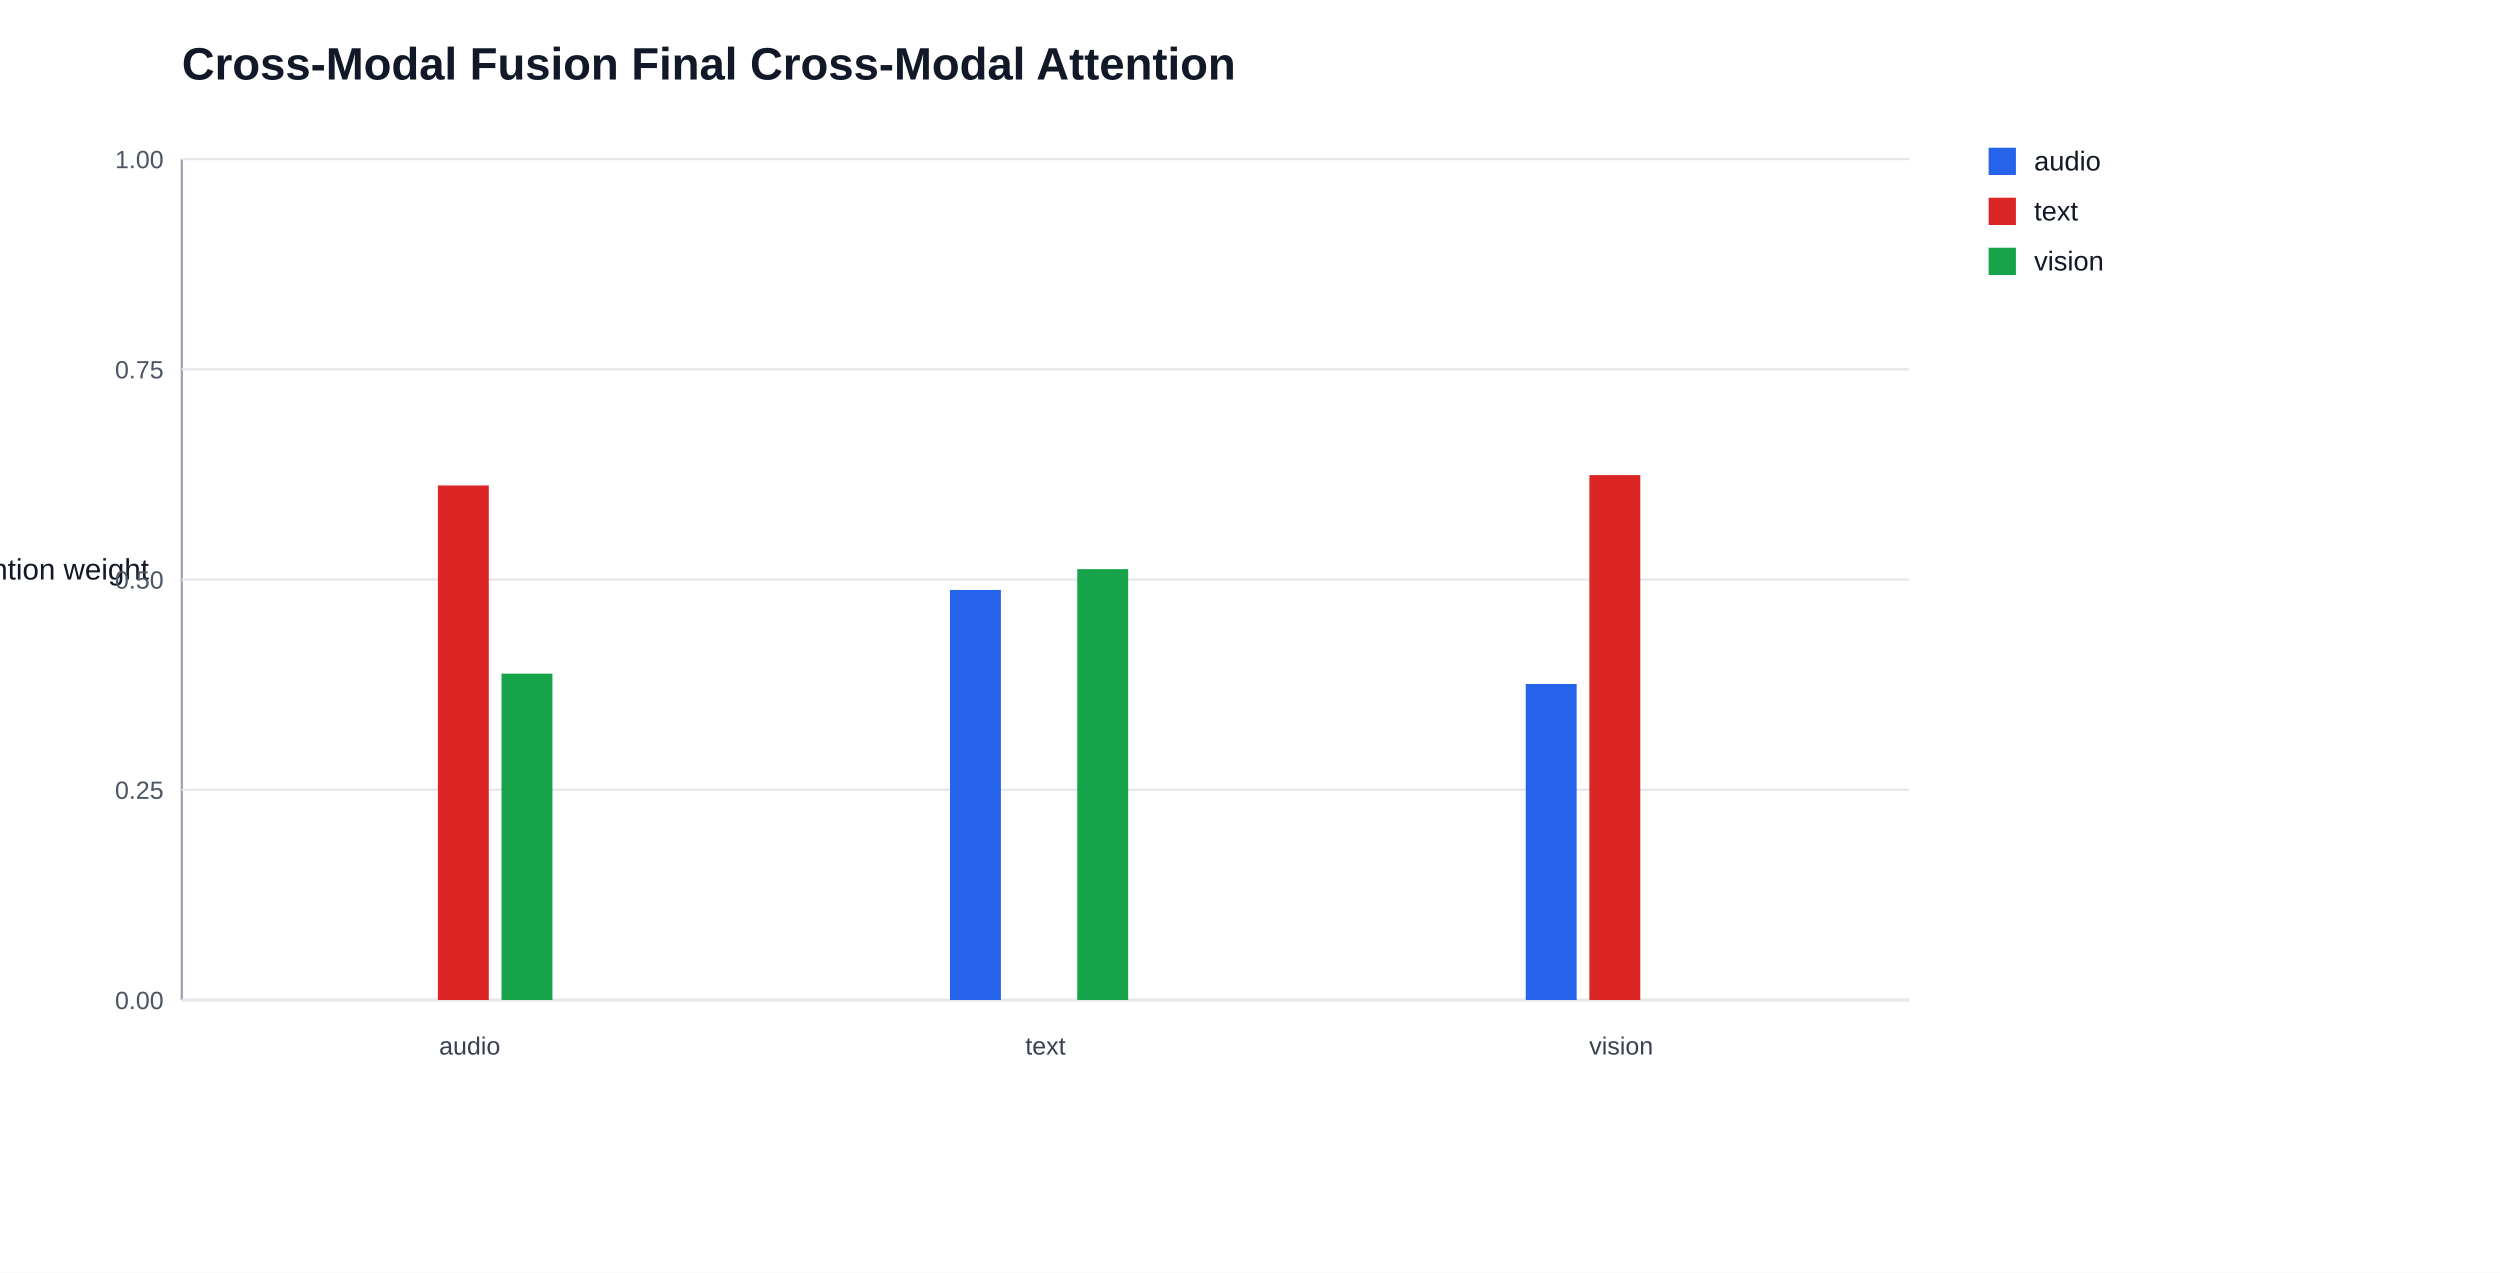
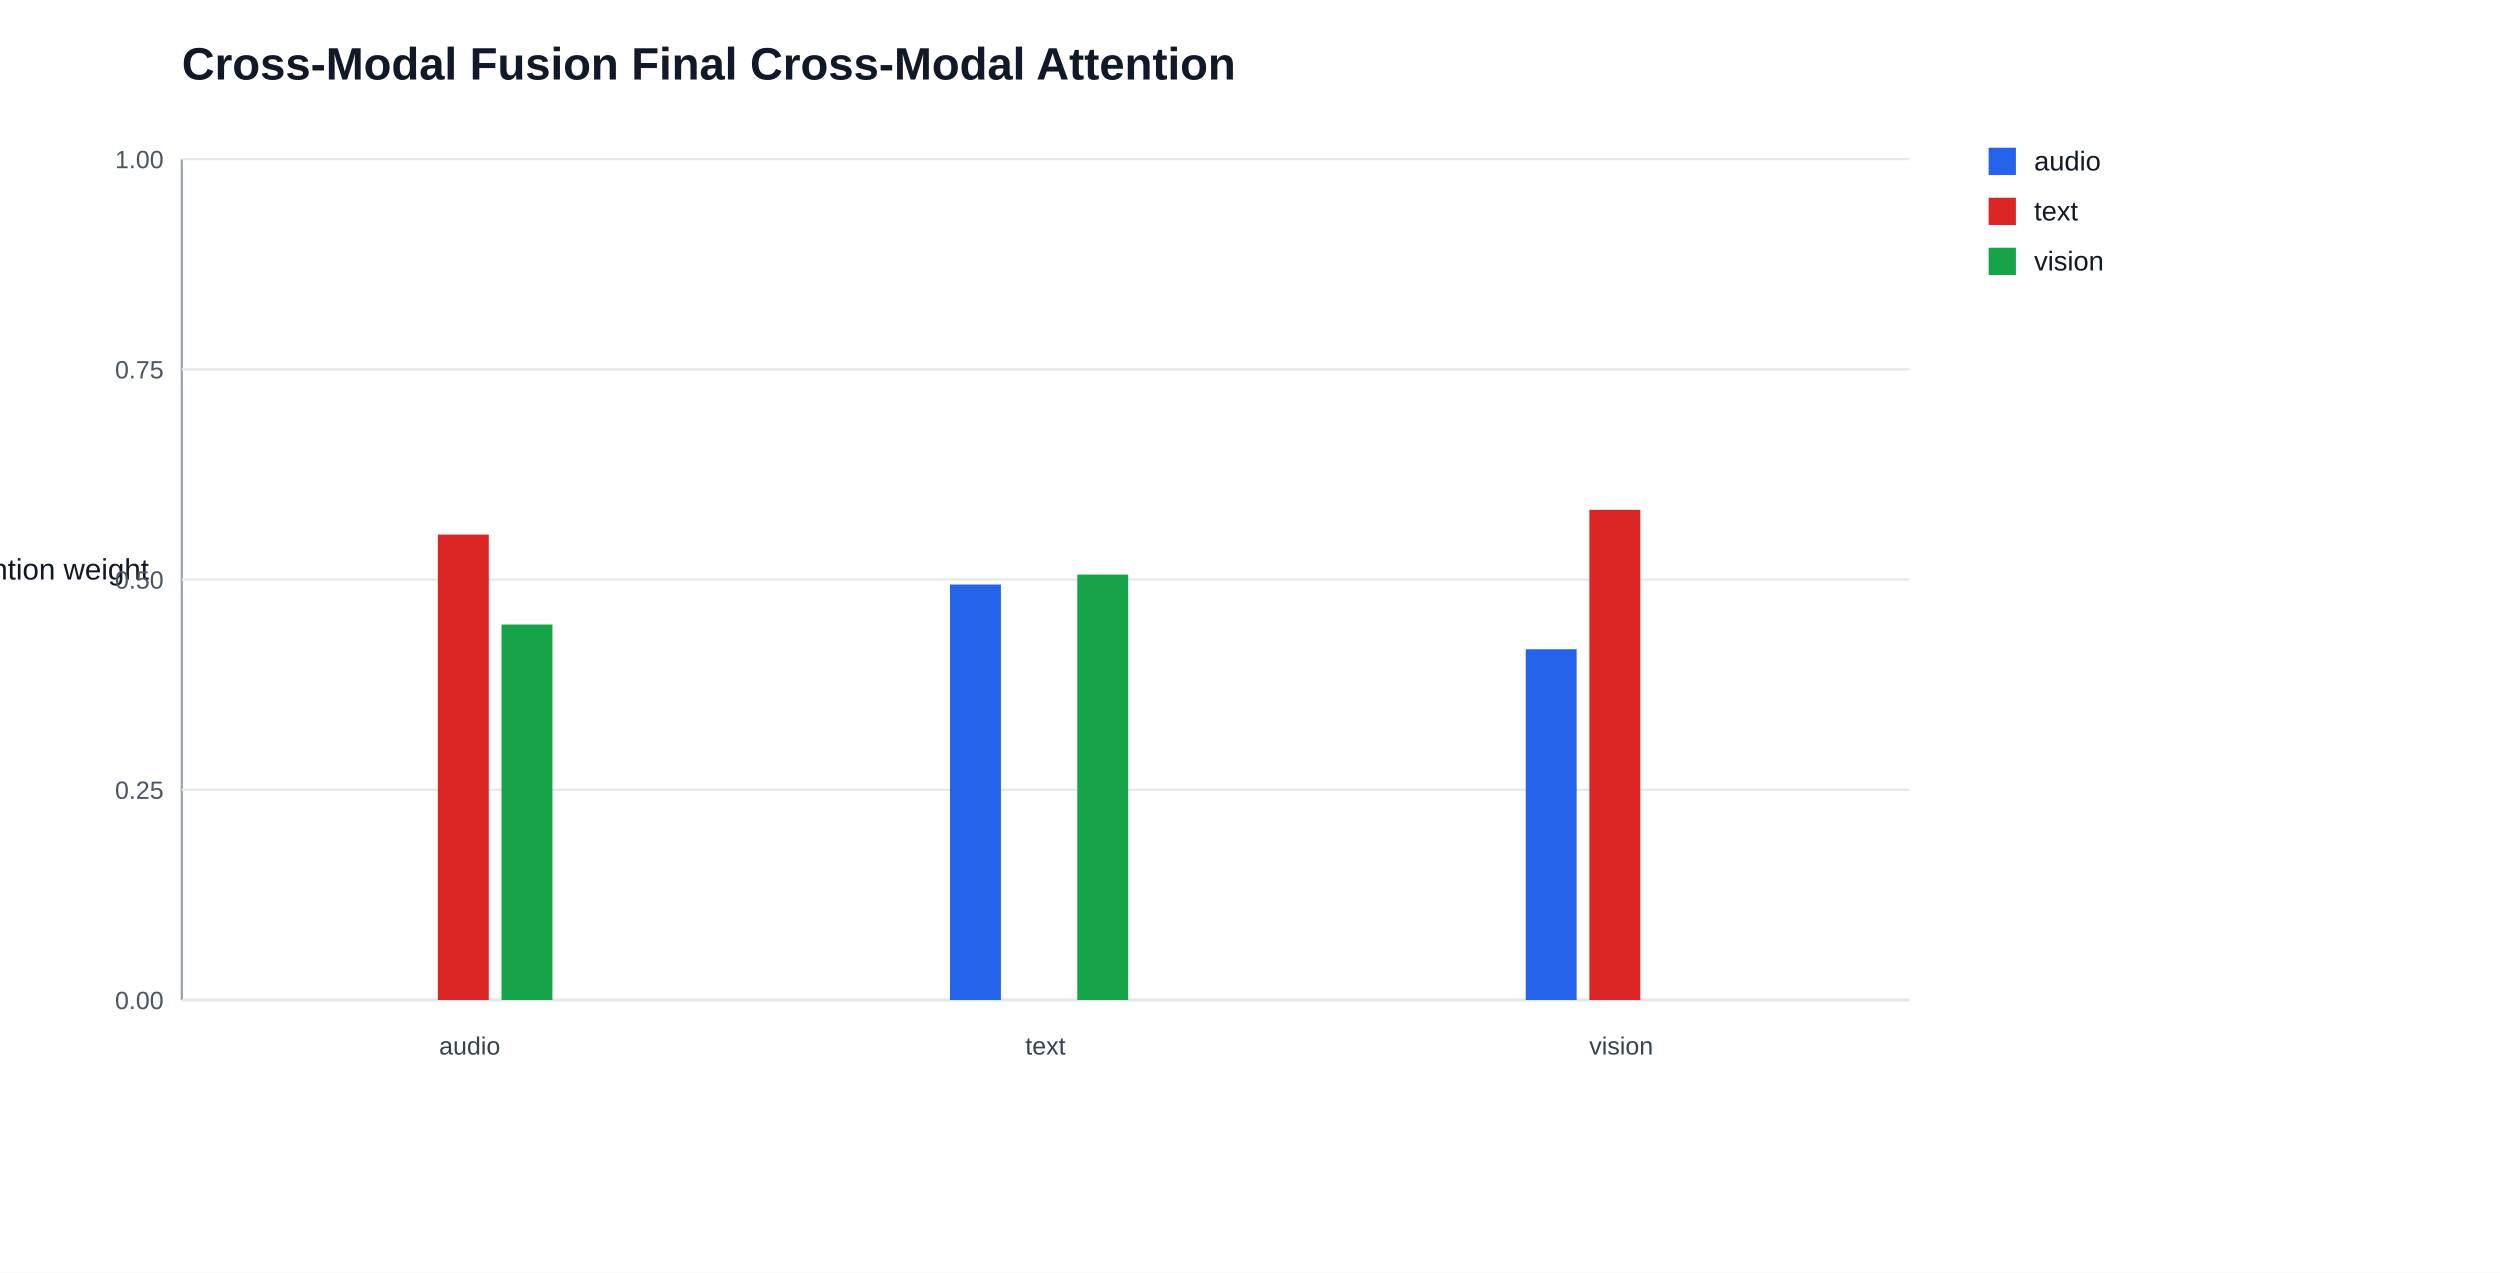
<svg xmlns="http://www.w3.org/2000/svg" width="1100" height="560" viewBox="0 0 1100 560" font-family="Arial, sans-serif">
  <rect width="100%" height="100%" fill="#ffffff" />
  <text x="80" y="35" font-size="20" font-weight="700" text-anchor="start" fill="#111827">Cross-Modal Fusion Final Cross-Modal Attention</text>
  <text x="20" y="255.0" font-size="13" font-weight="400" text-anchor="middle" fill="#111827">attention weight</text>
  <line x1="80" y1="70" x2="80" y2="440" stroke="#9ca3af" />
  <line x1="80" y1="440" x2="840" y2="440" stroke="#9ca3af" />
  <line x1="80" y1="440.0" x2="840" y2="440.0" stroke="#e5e7eb" />
  <text x="72" y="444.0" font-size="11" font-weight="400" text-anchor="end" fill="#4b5563">0.00</text>
  <line x1="80" y1="347.5" x2="840" y2="347.5" stroke="#e5e7eb" />
  <text x="72" y="351.5" font-size="11" font-weight="400" text-anchor="end" fill="#4b5563">0.25</text>
  <line x1="80" y1="255.0" x2="840" y2="255.0" stroke="#e5e7eb" />
  <text x="72" y="259.0" font-size="11" font-weight="400" text-anchor="end" fill="#4b5563">0.50</text>
  <line x1="80" y1="162.5" x2="840" y2="162.5" stroke="#e5e7eb" />
  <text x="72" y="166.5" font-size="11" font-weight="400" text-anchor="end" fill="#4b5563">0.75</text>
  <line x1="80" y1="70.0" x2="840" y2="70.0" stroke="#e5e7eb" />
  <text x="72" y="74.0" font-size="11" font-weight="400" text-anchor="end" fill="#4b5563">1.00</text>
  <rect x="164.67" y="440.00" width="22.40" height="0.00" fill="#2563eb" />
-   <rect x="192.67" y="213.60" width="22.40" height="226.40" fill="#dc2626" />
-   <rect x="220.67" y="296.40" width="22.40" height="143.60" fill="#16a34a" />
+   <rect x="192.67" y="235.20" width="22.40" height="204.80" fill="#dc2626" />
+   <rect x="220.67" y="274.80" width="22.40" height="165.20" fill="#16a34a" />
  <text x="206.667" y="464" font-size="11" font-weight="400" text-anchor="middle" fill="#374151">audio</text>
-   <rect x="418.00" y="259.58" width="22.40" height="180.42" fill="#2563eb" />
+   <rect x="418.00" y="257.19" width="22.40" height="182.81" fill="#2563eb" />
  <rect x="446.00" y="440.00" width="22.40" height="0.00" fill="#dc2626" />
-   <rect x="474.00" y="250.42" width="22.40" height="189.58" fill="#16a34a" />
+   <rect x="474.00" y="252.81" width="22.40" height="187.19" fill="#16a34a" />
  <text x="460" y="464" font-size="11" font-weight="400" text-anchor="middle" fill="#374151">text</text>
-   <rect x="671.33" y="300.96" width="22.40" height="139.04" fill="#2563eb" />
-   <rect x="699.33" y="209.04" width="22.40" height="230.96" fill="#dc2626" />
+   <rect x="671.33" y="285.67" width="22.40" height="154.33" fill="#2563eb" />
+   <rect x="699.33" y="224.33" width="22.40" height="215.67" fill="#dc2626" />
  <rect x="727.33" y="440.00" width="22.40" height="0.00" fill="#16a34a" />
  <text x="713.333" y="464" font-size="11" font-weight="400" text-anchor="middle" fill="#374151">vision</text>
  <rect x="875" y="65" width="12" height="12" fill="#2563eb" />
  <text x="895" y="75" font-size="12" font-weight="400" text-anchor="start" fill="#111827">audio</text>
  <rect x="875" y="87" width="12" height="12" fill="#dc2626" />
  <text x="895" y="97" font-size="12" font-weight="400" text-anchor="start" fill="#111827">text</text>
  <rect x="875" y="109" width="12" height="12" fill="#16a34a" />
  <text x="895" y="119" font-size="12" font-weight="400" text-anchor="start" fill="#111827">vision</text>
</svg>
